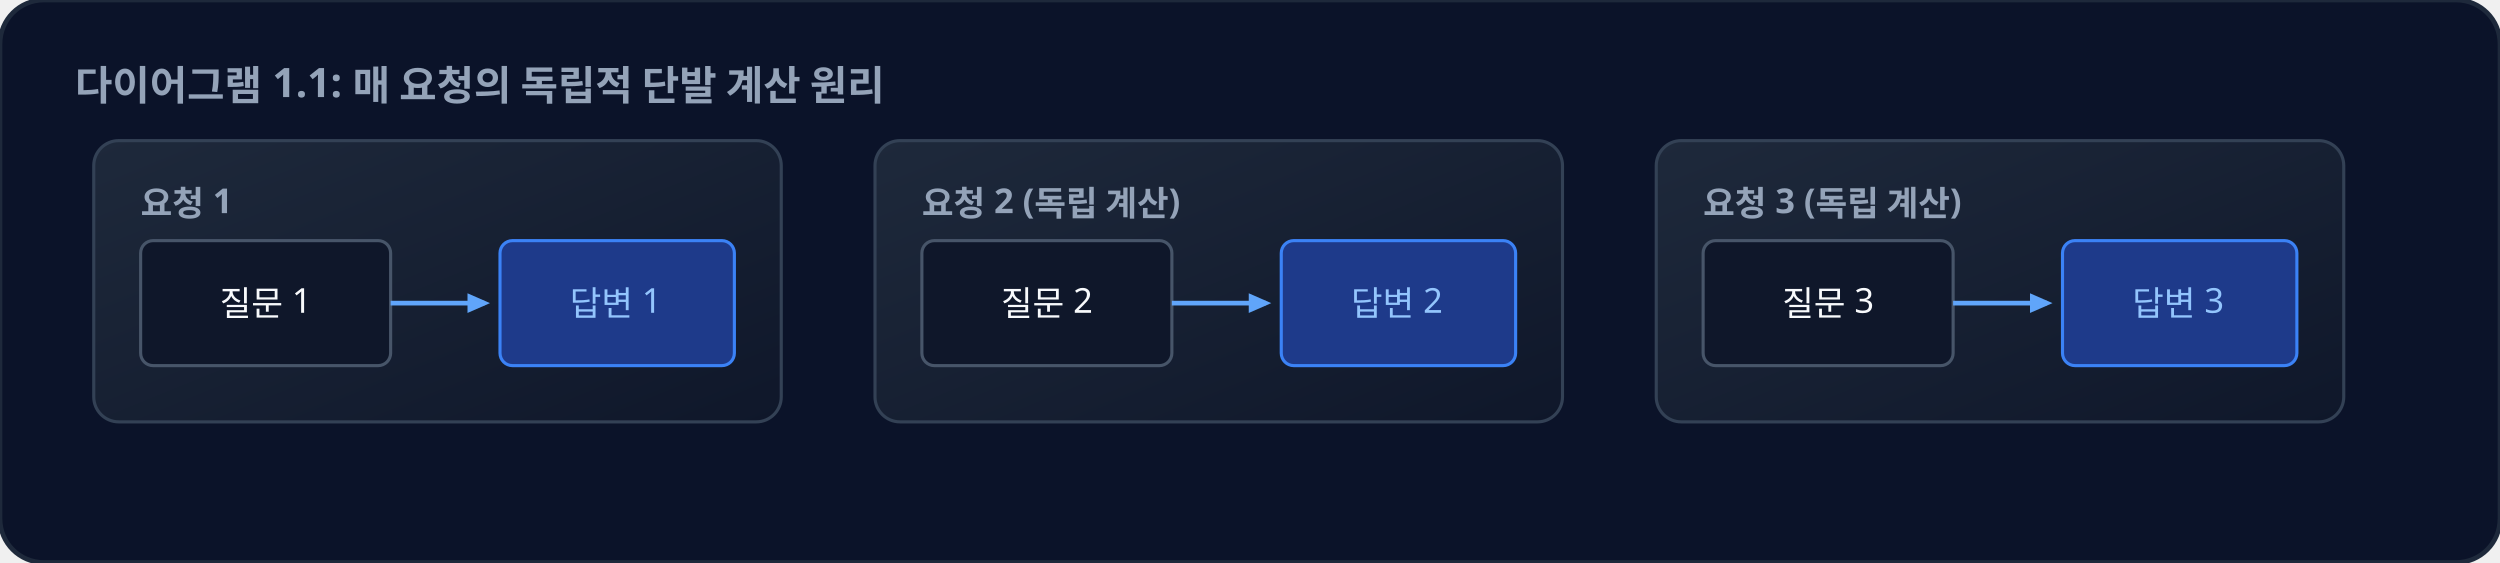
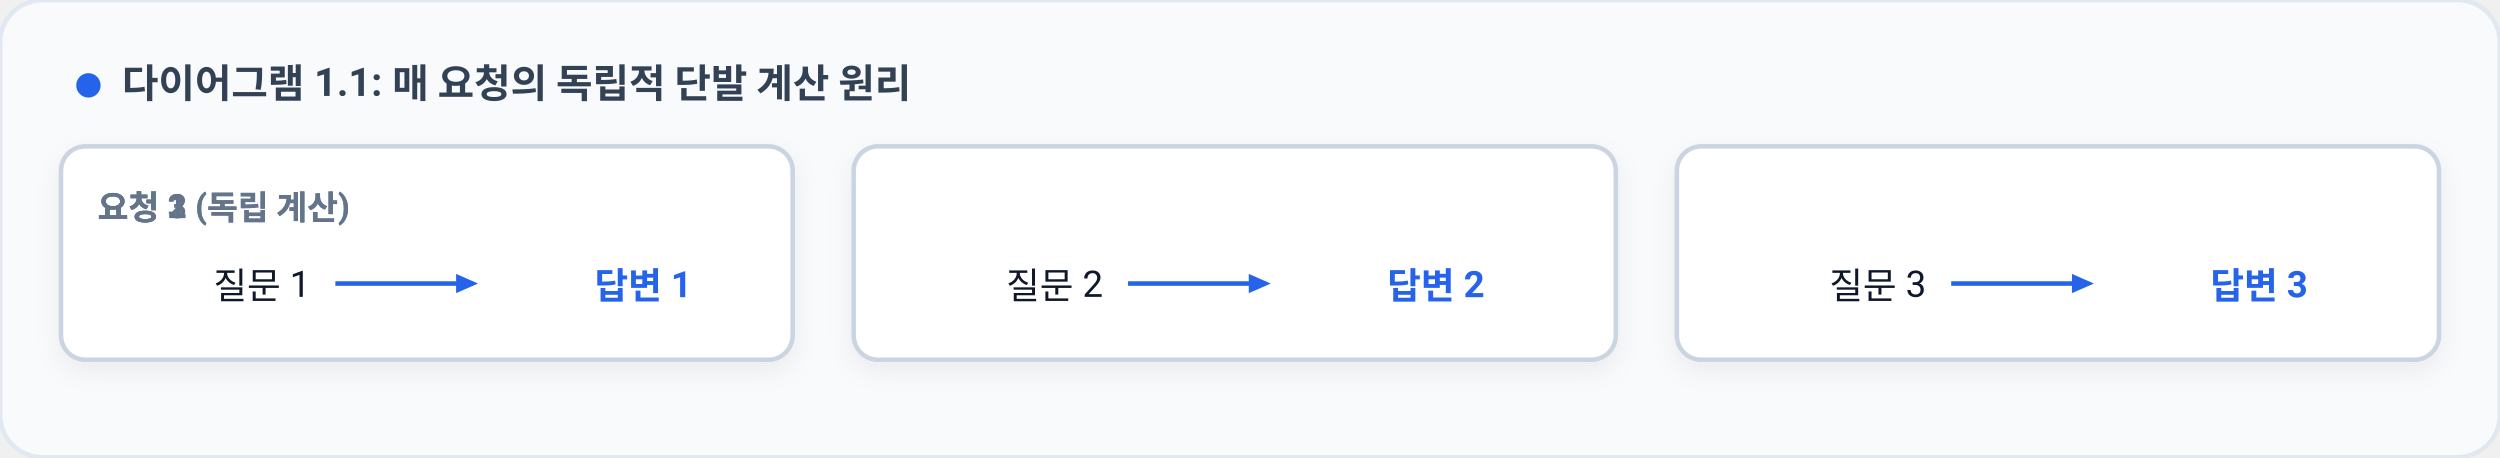
- <svg xmlns="http://www.w3.org/2000/svg" viewBox="0 0 800 180" width="100%" height="auto" style="max-width: 800px; font-family: Pretendard, sans-serif;">
+ <svg xmlns="http://www.w3.org/2000/svg" viewBox="0 0 820 150" width="100%" height="auto" style="max-width: 820px; font-family: Pretendard, -apple-system, BlinkMacSystemFont, Segoe UI, Roboto, sans-serif;">
  <defs>
-     <linearGradient id="cardBg" x1="0%" y1="0%" x2="100%" y2="100%">
-       <stop offset="0%" stop-color="#1e293b" />
-       <stop offset="100%" stop-color="#0f172a" />
-     </linearGradient>
-     <linearGradient id="blueCard" x1="0%" y1="0%" x2="100%" y2="100%">
-       <stop offset="0%" stop-color="#1e3a8a" />
-       <stop offset="100%" stop-color="#1e293b" />
-     </linearGradient>
-     <linearGradient id="blueGrad" x1="0%" y1="0%" x2="100%" y2="100%">
-       <stop offset="0%" stop-color="#3b82f6" />
-       <stop offset="100%" stop-color="#1d4ed8" />
-     </linearGradient>
-     <linearGradient id="greenGrad" x1="0%" y1="0%" x2="100%" y2="100%">
-       <stop offset="0%" stop-color="#10b981" />
-       <stop offset="100%" stop-color="#047857" />
-     </linearGradient>
-     <linearGradient id="purpleGrad" x1="0%" y1="0%" x2="100%" y2="100%">
-       <stop offset="0%" stop-color="#8b5cf6" />
-       <stop offset="100%" stop-color="#6d28d9" />
-     </linearGradient>
-     <marker id="arrow" viewBox="0 0 10 10" refX="6" refY="5" markerWidth="6" markerHeight="6" orient="auto-start-reverse">
-       <path d="M 0 1.5 L 8 5 L 0 8.5 z" fill="#60a5fa" />
+     <filter id="softShadow" x="-5%" y="-10%" width="110%" height="130%">
+       <feDropShadow dx="0" dy="3" stdDeviation="4" flood-color="#0f172a" flood-opacity="0.06" />
+     </filter>
+     <filter id="cardHover" x="-5%" y="-10%" width="110%" height="130%">
+       <feDropShadow dx="0" dy="4" stdDeviation="6" flood-color="#2563eb" flood-opacity="0.12" />
+     </filter>
+     <marker id="arrowBlue" viewBox="0 0 10 10" refX="6" refY="5" markerWidth="6" markerHeight="6" orient="auto-start-reverse">
+       <path d="M 0 1.5 L 8 5 L 0 8.5 z" fill="#2563eb" />
    </marker>
    <marker id="arrowGreen" viewBox="0 0 10 10" refX="6" refY="5" markerWidth="6" markerHeight="6" orient="auto-start-reverse">
-       <path d="M 0 1.5 L 8 5 L 0 8.5 z" fill="#34d399" />
+       <path d="M 0 1.5 L 8 5 L 0 8.5 z" fill="#059669" />
+     </marker>
+     <marker id="arrowAmber" viewBox="0 0 10 10" refX="6" refY="5" markerWidth="6" markerHeight="6" orient="auto-start-reverse">
+       <path d="M 0 1.5 L 8 5 L 0 8.5 z" fill="#d97706" />
+     </marker>
+     <marker id="arrowRed" viewBox="0 0 10 10" refX="6" refY="5" markerWidth="6" markerHeight="6" orient="auto-start-reverse">
+       <path d="M 0 1.5 L 8 5 L 0 8.5 z" fill="#dc2626" />
+     </marker>
+     <marker id="arrowPurple" viewBox="0 0 10 10" refX="6" refY="5" markerWidth="6" markerHeight="6" orient="auto-start-reverse">
+       <path d="M 0 1.5 L 8 5 L 0 8.5 z" fill="#7c3aed" />
    </marker>
  </defs>
-   <rect width="100%" height="100%" rx="14" fill="#0b1329" stroke="#1e293b" stroke-width="1.5" />
-   <text x="24" y="32" fill="#94a3b8" font-size="13" font-weight="600">다이어그램 1.1: 매 요청의 독립적 단발 계산 원리</text>
-   <g transform="translate(30, 45)">
-     <rect x="0" y="0" width="220" height="90" rx="8" fill="url(#cardBg)" stroke="#334155" />
-     <text x="15" y="24" fill="#94a3b8" font-size="11" font-weight="600">요청 1</text>
-     <rect x="15" y="32" width="80" height="40" rx="4" fill="#0f172a" stroke="#475569" />
-     <text x="55" y="56" fill="#f8fafc" font-size="11" text-anchor="middle">질문 1</text>
-     <path d="M 95 52 L 125 52" stroke="#60a5fa" stroke-width="1.5" marker-end="url(#arrow)" />
-     <rect x="130" y="32" width="75" height="40" rx="4" fill="#1e3a8a" stroke="#3b82f6" />
-     <text x="167" y="56" fill="#93c5fd" font-size="11" text-anchor="middle">답변 1</text>
-     <rect x="250" y="0" width="220" height="90" rx="8" fill="url(#cardBg)" stroke="#334155" />
-     <text x="265" y="24" fill="#94a3b8" font-size="11" font-weight="600">요청 2 (독립 계산)</text>
-     <rect x="265" y="32" width="80" height="40" rx="4" fill="#0f172a" stroke="#475569" />
-     <text x="305" y="56" fill="#f8fafc" font-size="11" text-anchor="middle">질문 2</text>
-     <path d="M 345 52 L 375 52" stroke="#60a5fa" stroke-width="1.5" marker-end="url(#arrow)" />
-     <rect x="380" y="32" width="75" height="40" rx="4" fill="#1e3a8a" stroke="#3b82f6" />
-     <text x="417" y="56" fill="#93c5fd" font-size="11" text-anchor="middle">답변 2</text>
-     <rect x="500" y="0" width="220" height="90" rx="8" fill="url(#cardBg)" stroke="#334155" />
-     <text x="515" y="24" fill="#94a3b8" font-size="11" font-weight="600">요청 3 (독립 계산)</text>
-     <rect x="515" y="32" width="80" height="40" rx="4" fill="#0f172a" stroke="#475569" />
-     <text x="555" y="56" fill="#f8fafc" font-size="11" text-anchor="middle">질문 3</text>
-     <path d="M 595 52 L 625 52" stroke="#60a5fa" stroke-width="1.5" marker-end="url(#arrow)" />
-     <rect x="630" y="32" width="75" height="40" rx="4" fill="#1e3a8a" stroke="#3b82f6" />
-     <text x="667" y="56" fill="#93c5fd" font-size="11" text-anchor="middle">답변 3</text>
+   <rect width="100%" height="100%" rx="14" fill="#f8fafc" stroke="#e2e8f0" stroke-width="1.5" />
+   <g transform="translate(24, 28)">
+     <circle cx="5" cy="0" r="4" fill="#2563eb" />
+     <text x="16" y="4" fill="#334155" font-size="13" font-weight="700">다이어그램 1.1: 매 요청의 독립적 단발 계산 원리</text>
+   </g>
+   <g transform="translate(20, 48)">
+     <rect x="0" y="0" width="240" height="70" rx="8" fill="#ffffff" stroke="#cbd5e1" stroke-width="1.5" filter="url(#softShadow)" />
+     <text x="12" y="24" fill="#64748b" font-size="11" font-weight="700">요청 1</text>
+     <text x="50" y="50" fill="#0f172a" font-size="12">질문 1</text>
+     <path d="M 90 45 L 135 45" stroke="#2563eb" stroke-width="1.5" marker-end="url(#arrowBlue)" />
+     <text x="175" y="50" fill="#2563eb" font-size="12" font-weight="700">답변 1</text>
+     <rect x="260" y="0" width="250" height="70" rx="8" fill="#ffffff" stroke="#cbd5e1" stroke-width="1.5" filter="url(#softShadow)" />
+     <text x="12" y="24" fill="#64748b" font-size="11" font-weight="700">요청 2 (독립 계산)</text>
+     <text x="310" y="50" fill="#0f172a" font-size="12">질문 2</text>
+     <path d="M 350 45 L 395 45" stroke="#2563eb" stroke-width="1.5" marker-end="url(#arrowBlue)" />
+     <text x="435" y="50" fill="#2563eb" font-size="12" font-weight="700">답변 2</text>
+     <rect x="530" y="0" width="250" height="70" rx="8" fill="#ffffff" stroke="#cbd5e1" stroke-width="1.5" filter="url(#softShadow)" />
+     <text x="12" y="24" fill="#64748b" font-size="11" font-weight="700">요청 3 (독립 계산)</text>
+     <text x="580" y="50" fill="#0f172a" font-size="12">질문 3</text>
+     <path d="M 620 45 L 665 45" stroke="#2563eb" stroke-width="1.5" marker-end="url(#arrowBlue)" />
+     <text x="705" y="50" fill="#2563eb" font-size="12" font-weight="700">답변 3</text>
  </g>
</svg>
